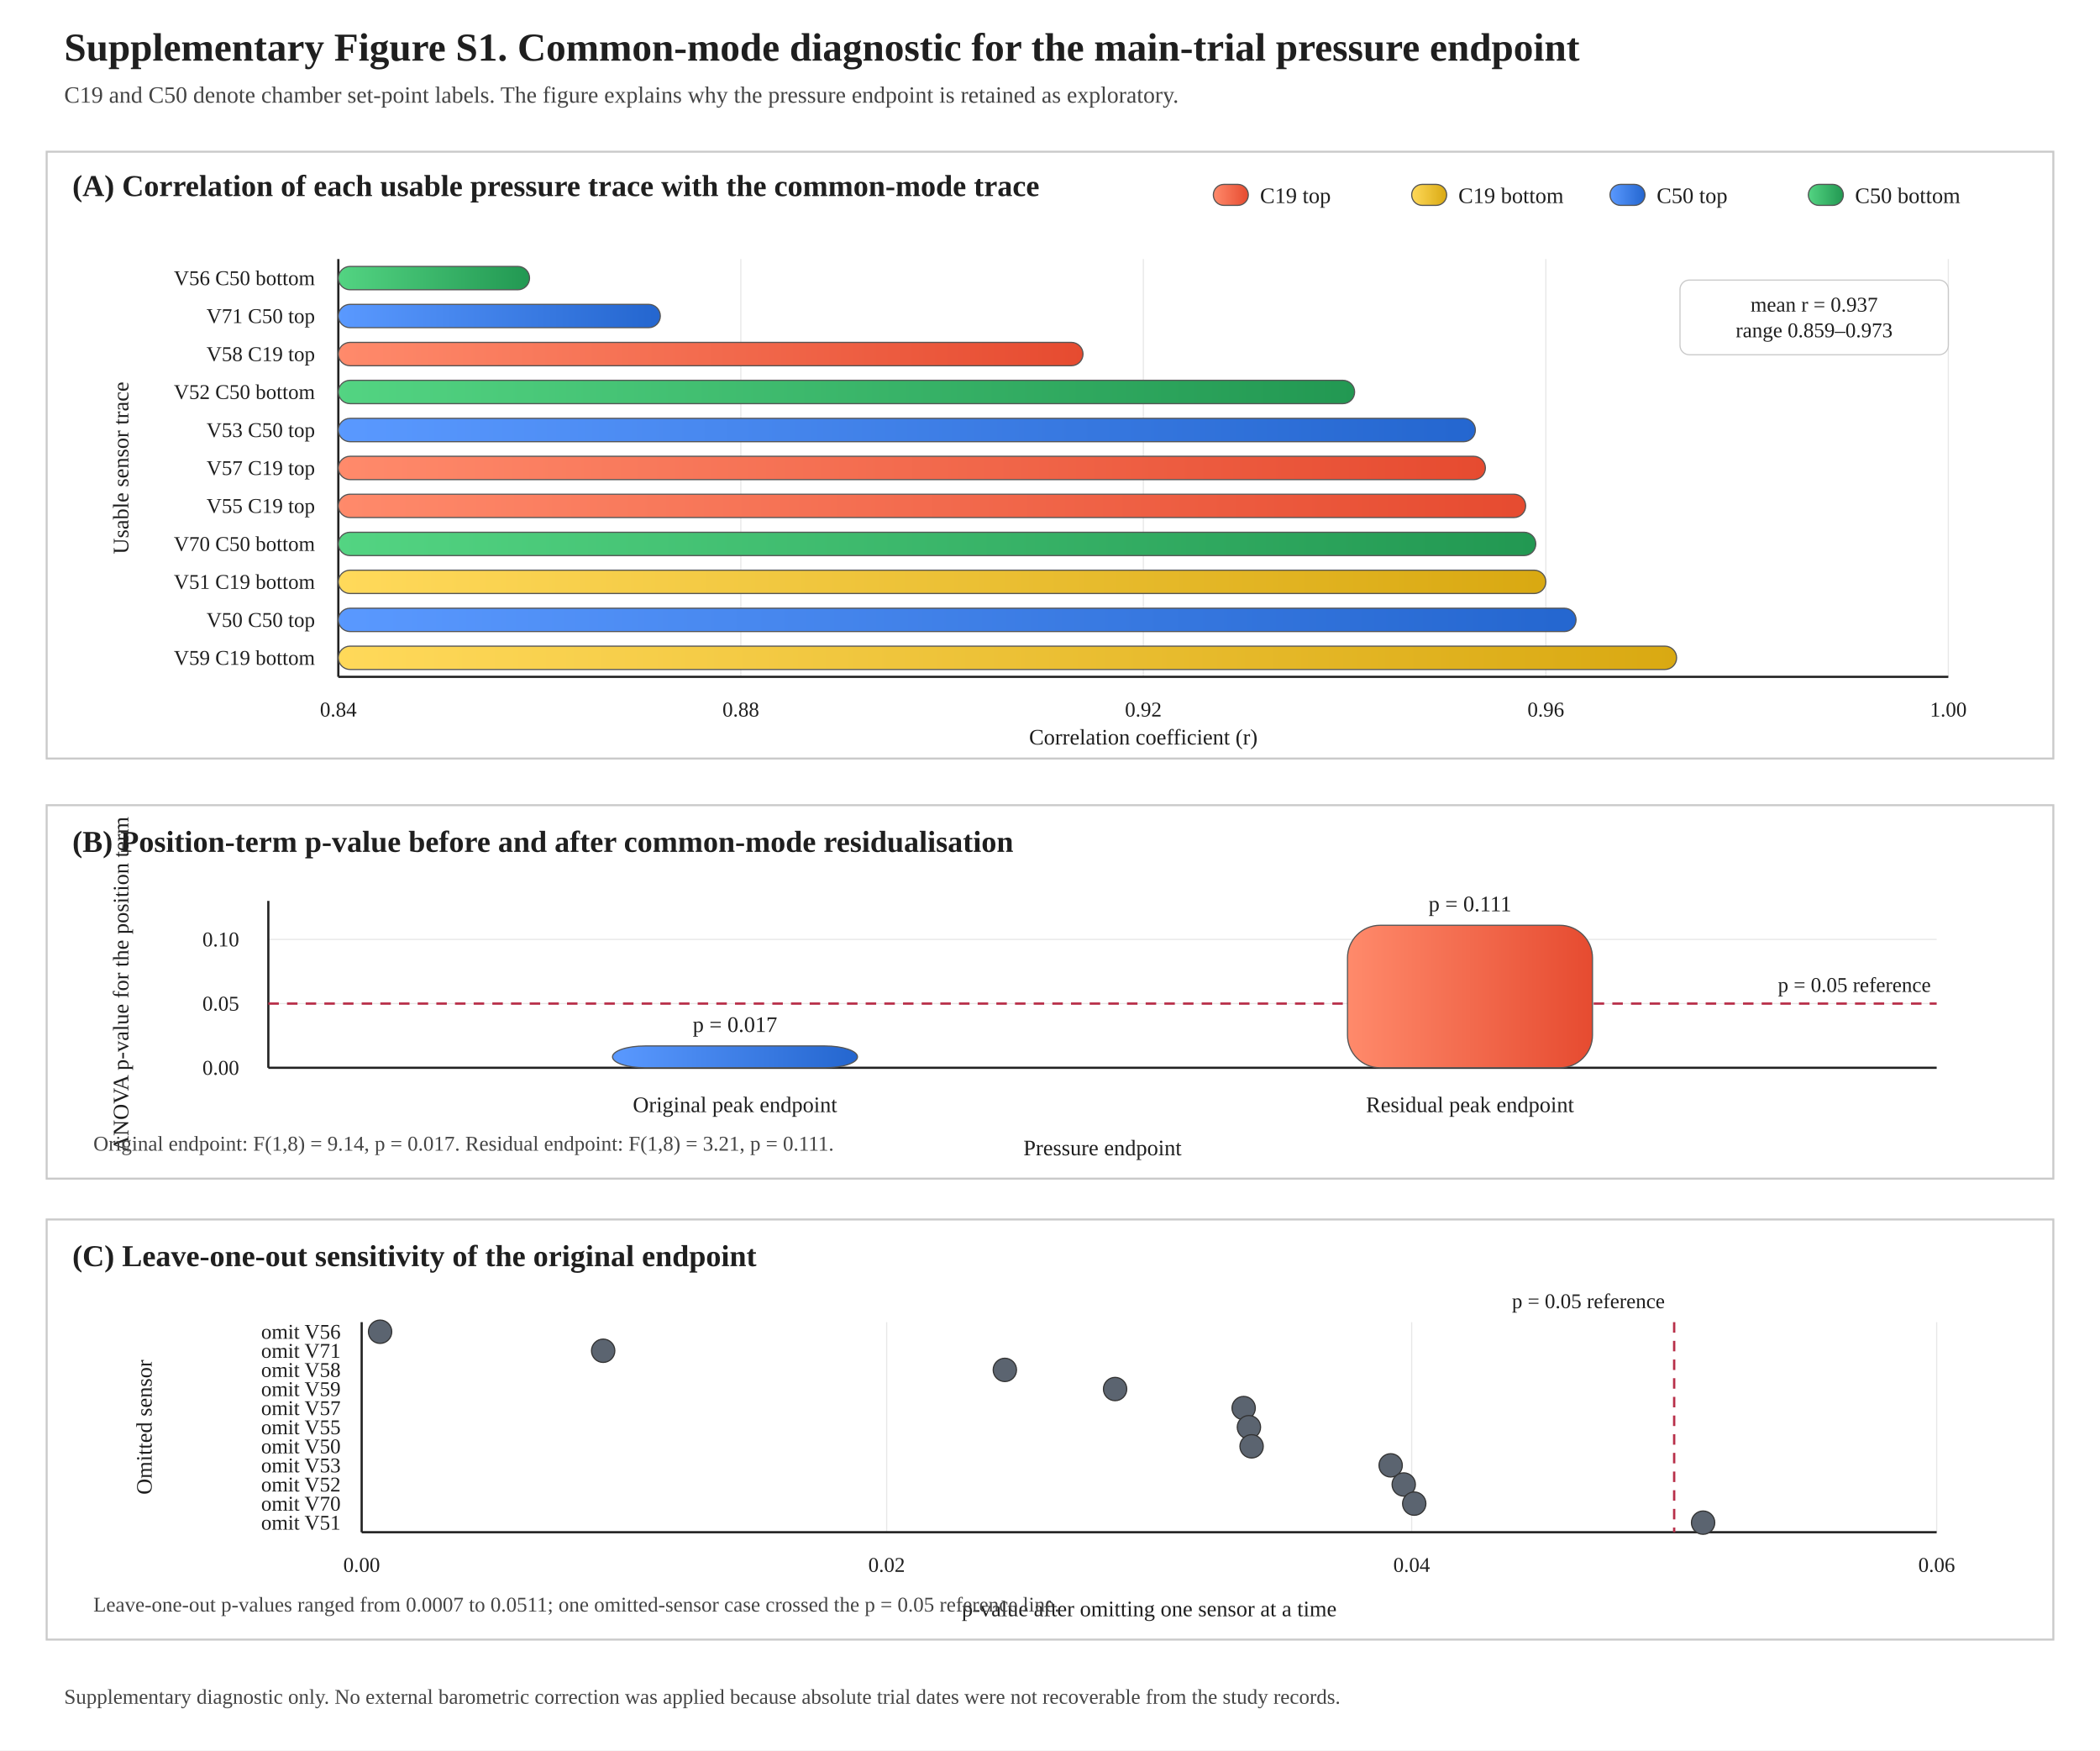
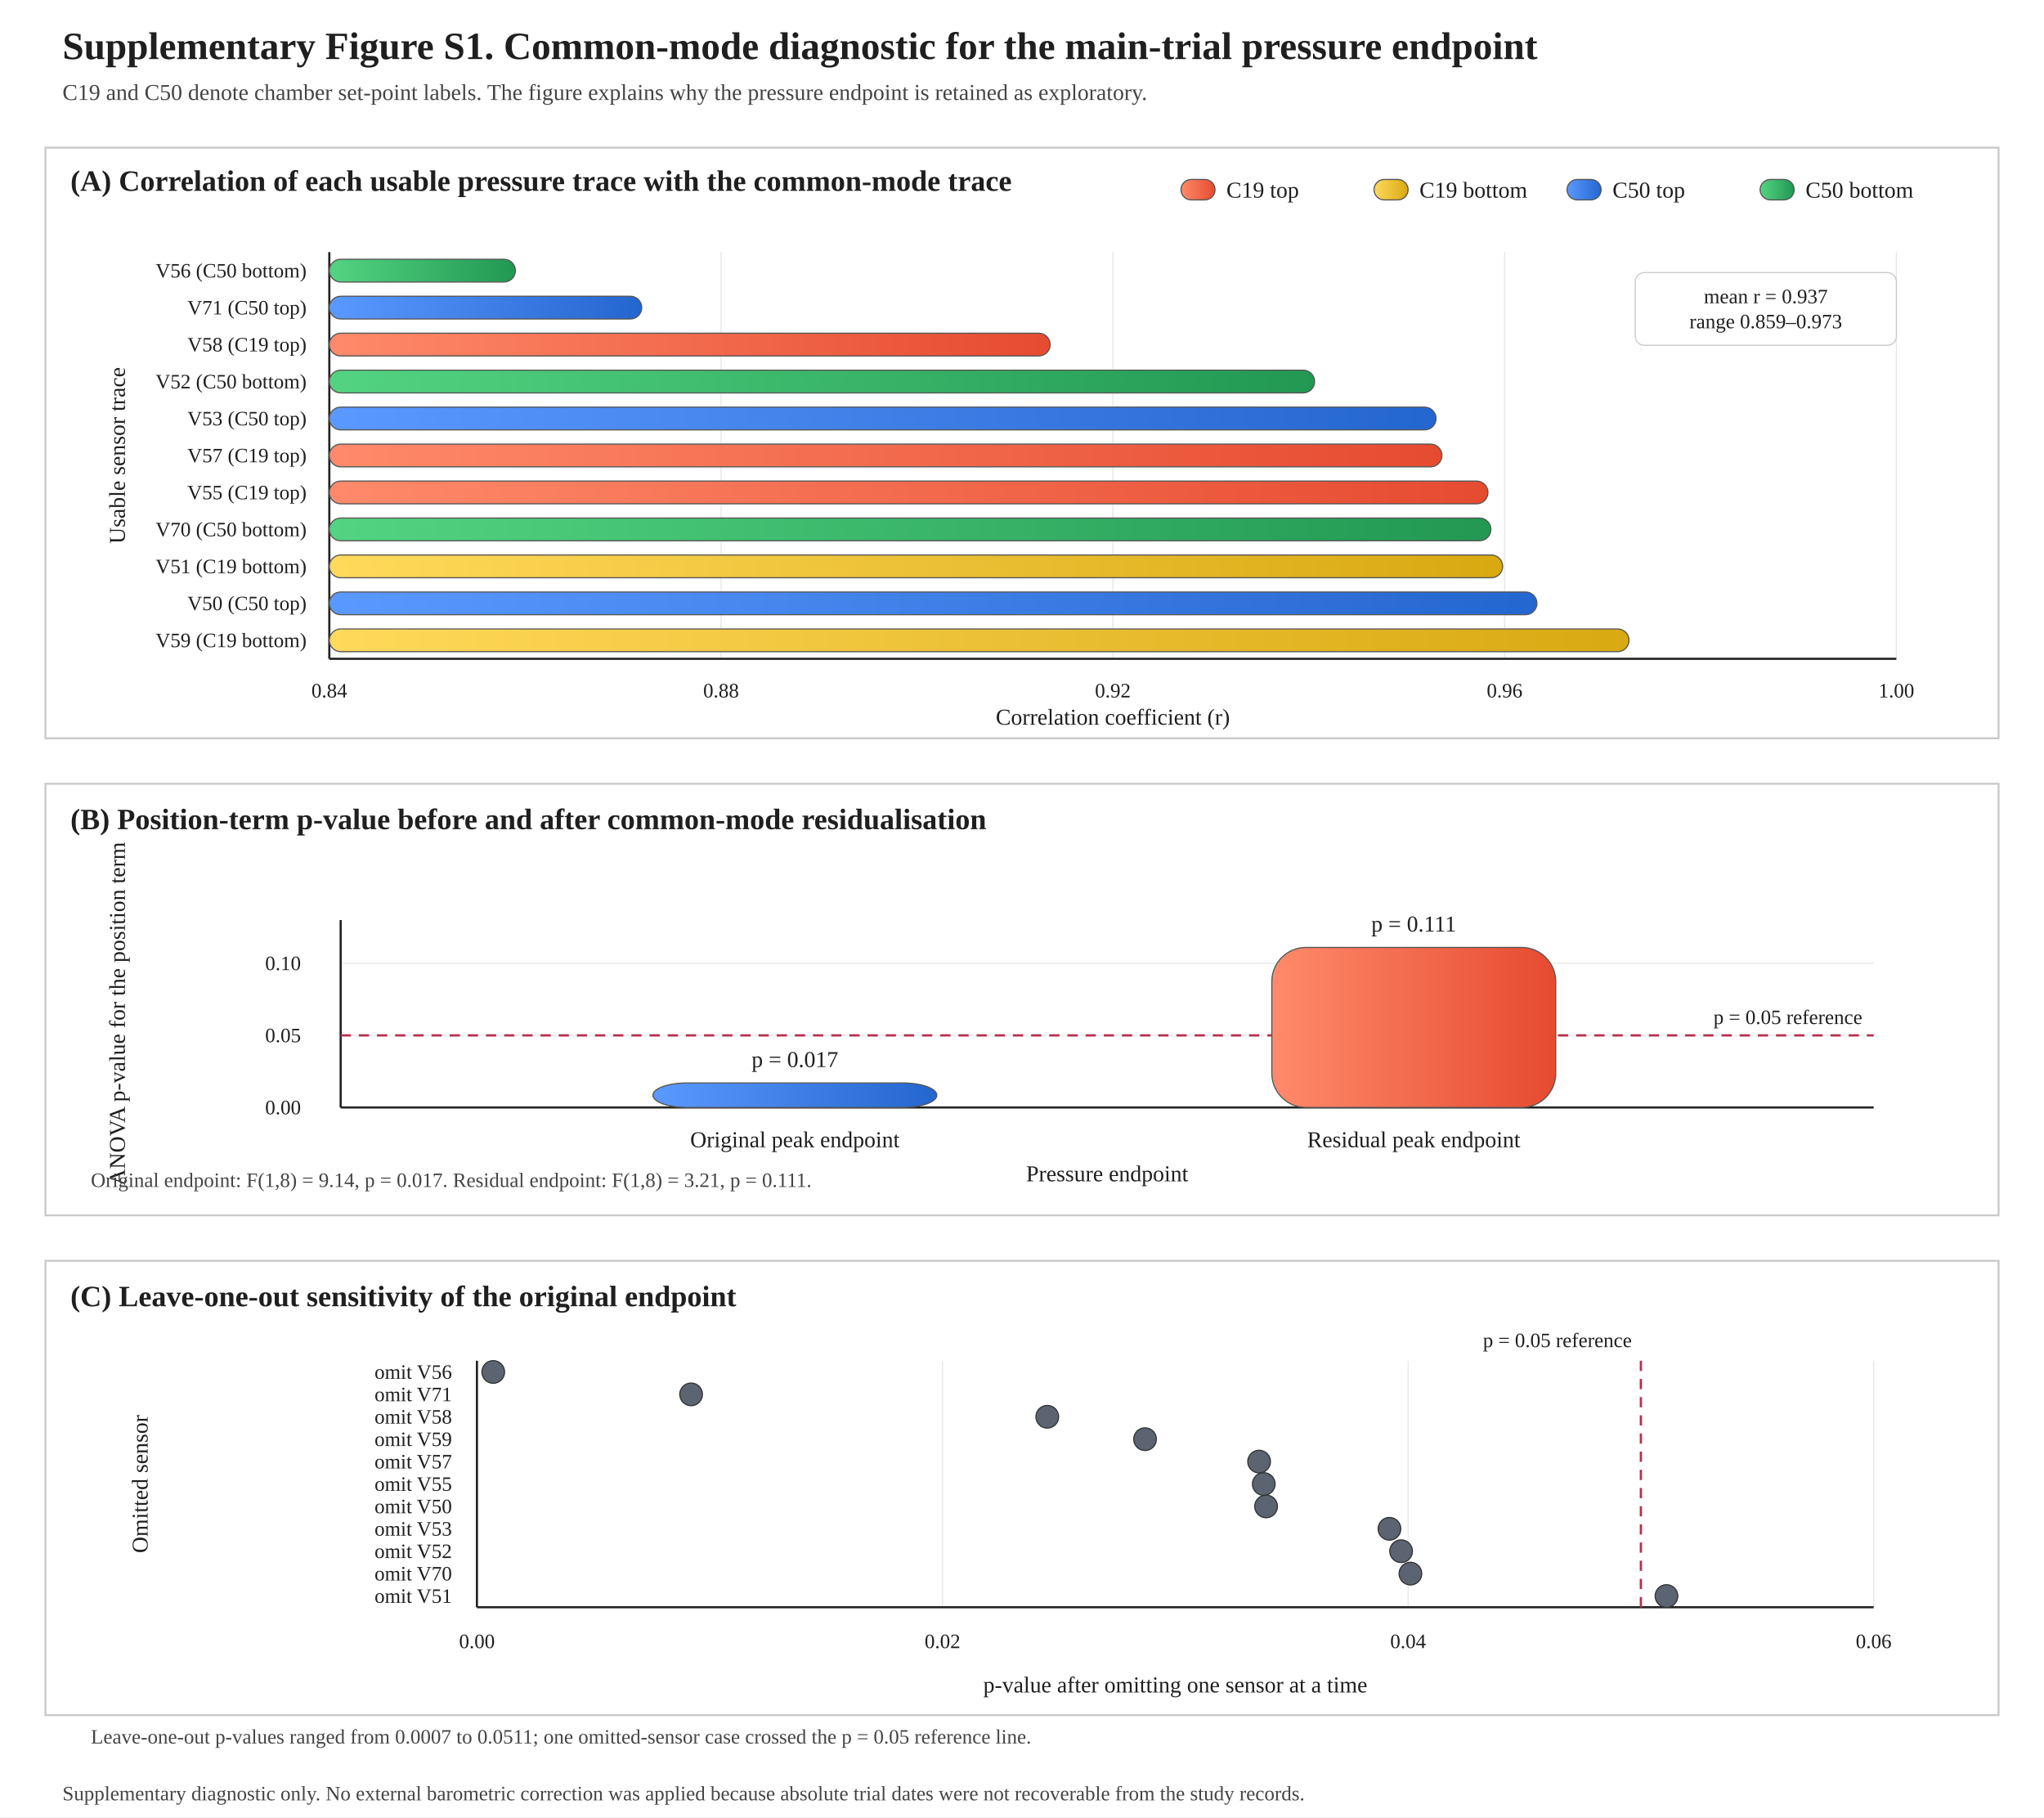
- <svg xmlns="http://www.w3.org/2000/svg" width="1800" height="1500" viewBox="0 0 1800 1500">
+ <svg xmlns="http://www.w3.org/2000/svg" width="1800" height="1600" viewBox="0 0 1800 1600">
  <defs>
    <linearGradient id="r" x1="0" x2="1">
      <stop offset="0%" stop-color="#ff8a6b" />
      <stop offset="100%" stop-color="#e64b30" />
    </linearGradient>
    <linearGradient id="y" x1="0" x2="1">
      <stop offset="0%" stop-color="#ffd95a" />
      <stop offset="100%" stop-color="#d9a912" />
    </linearGradient>
    <linearGradient id="bl" x1="0" x2="1">
      <stop offset="0%" stop-color="#5a99ff" />
      <stop offset="100%" stop-color="#2466cf" />
    </linearGradient>
    <linearGradient id="g" x1="0" x2="1">
      <stop offset="0%" stop-color="#53d482" />
      <stop offset="100%" stop-color="#229852" />
    </linearGradient>
  </defs>
-   <rect width="1800" height="1500" fill="white" />
-   <style>text{font-family:'Times New Roman',Times,serif;fill:#1f1f1f}.title{font-size:34px;font-weight:bold}.sub{font-size:20px;fill:#444}.panel{font-size:26px;font-weight:bold}.lab{font-size:19px}.tick{font-size:18px}.note{font-size:18px;fill:#444}.box{fill:white;stroke:#c9c9c9;stroke-width:1.7}.axis{stroke:#222;stroke-width:1.9}.grid{stroke:#e7e7e7;stroke-width:1}.ref{stroke:#b82f49;stroke-width:2;stroke-dasharray:9 7}</style>
+   <rect width="1800" height="1600" fill="white" />
+   <style>text{font-family:'Times New Roman',Times,serif;fill:#1f1f1f}.title{font-size:34px;font-weight:bold}.sub{font-size:20px;fill:#444}.panel{font-size:26px;font-weight:bold}.lab{font-size:20px}.tick{font-size:18px}.note{font-size:18px;fill:#444}.box{fill:white;stroke:#c9c9c9;stroke-width:1.7}.axis{stroke:#222;stroke-width:1.9}.grid{stroke:#e7e7e7;stroke-width:1}.ref{stroke:#b82f49;stroke-width:2;stroke-dasharray:9 7}</style>
  <text x="55" y="52" class="title">Supplementary Figure S1. Common-mode diagnostic for the main-trial pressure endpoint</text>
  <text x="55" y="88" class="sub">C19 and C50 denote chamber set-point labels. The figure explains why the pressure endpoint is retained as exploratory.</text>
  <rect x="40" y="130" width="1720" height="520" class="box" />
-   <rect x="40" y="690" width="1720" height="320" class="box" />
-   <rect x="40" y="1045" width="1720" height="360" class="box" />
+   <rect x="40" y="690" width="1720" height="380" class="box" />
+   <rect x="40" y="1110" width="1720" height="400" class="box" />
  <text x="62" y="168" class="panel">(A) Correlation of each usable pressure trace with the common-mode trace</text>
  <rect x="1040" y="158" width="30" height="18" rx="9" fill="url(#r)" stroke="#555" />
  <text x="1080" y="174" class="lab">C19 top</text>
  <rect x="1210" y="158" width="30" height="18" rx="9" fill="url(#y)" stroke="#555" />
  <text x="1250" y="174" class="lab">C19 bottom</text>
  <rect x="1380" y="158" width="30" height="18" rx="9" fill="url(#bl)" stroke="#555" />
  <text x="1420" y="174" class="lab">C50 top</text>
  <rect x="1550" y="158" width="30" height="18" rx="9" fill="url(#g)" stroke="#555" />
  <text x="1590" y="174" class="lab">C50 bottom</text>
-   <line x1="290.0" y1="222" x2="290.0" y2="580" class="grid" />
-   <text x="290.0" y="614" text-anchor="middle" class="tick">0.84</text>
-   <line x1="635.0" y1="222" x2="635.0" y2="580" class="grid" />
-   <text x="635.0" y="614" text-anchor="middle" class="tick">0.88</text>
-   <line x1="980.0" y1="222" x2="980.0" y2="580" class="grid" />
-   <text x="980.0" y="614" text-anchor="middle" class="tick">0.92</text>
-   <line x1="1325.0" y1="222" x2="1325.0" y2="580" class="grid" />
-   <text x="1325.0" y="614" text-anchor="middle" class="tick">0.96</text>
-   <line x1="1670.0" y1="222" x2="1670.0" y2="580" class="grid" />
-   <text x="1670.0" y="614" text-anchor="middle" class="tick">1.00</text>
+   <line x1="290" y1="222" x2="290" y2="580" class="grid" />
+   <text x="290" y="614" text-anchor="middle" class="tick">0.84</text>
+   <line x1="635" y1="222" x2="635" y2="580" class="grid" />
+   <text x="635" y="614" text-anchor="middle" class="tick">0.88</text>
+   <line x1="980" y1="222" x2="980" y2="580" class="grid" />
+   <text x="980" y="614" text-anchor="middle" class="tick">0.92</text>
+   <line x1="1325" y1="222" x2="1325" y2="580" class="grid" />
+   <text x="1325" y="614" text-anchor="middle" class="tick">0.96</text>
+   <line x1="1670" y1="222" x2="1670" y2="580" class="grid" />
+   <text x="1670" y="614" text-anchor="middle" class="tick">1.00</text>
  <line x1="290" y1="580" x2="1670" y2="580" class="axis" />
  <line x1="290" y1="222" x2="290" y2="580" class="axis" />
  <text x="980.0" y="638" text-anchor="middle" class="lab">Correlation coefficient (r)</text>
  <text x="110" y="401.0" transform="rotate(-90 110 401.0)" text-anchor="middle" class="lab">Usable sensor trace</text>
-   <text x="270" y="244.3" text-anchor="end" class="tick">V56 C50 bottom</text>
-   <rect x="290" y="228.3" width="163.9" height="20" rx="10" fill="url(#g)" stroke="#555" />
-   <text x="270" y="276.8" text-anchor="end" class="tick">V71 C50 top</text>
-   <rect x="290" y="260.8" width="276.0" height="20" rx="10" fill="url(#bl)" stroke="#555" />
-   <text x="270" y="309.4" text-anchor="end" class="tick">V58 C19 top</text>
-   <rect x="290" y="293.4" width="638.3" height="20" rx="10" fill="url(#r)" stroke="#555" />
-   <text x="270" y="341.9" text-anchor="end" class="tick">V52 C50 bottom</text>
-   <rect x="290" y="325.9" width="871.1" height="20" rx="10" fill="url(#g)" stroke="#555" />
-   <text x="270" y="374.5" text-anchor="end" class="tick">V53 C50 top</text>
-   <rect x="290" y="358.5" width="974.6" height="20" rx="10" fill="url(#bl)" stroke="#555" />
-   <text x="270" y="407.0" text-anchor="end" class="tick">V57 C19 top</text>
-   <rect x="290" y="391.0" width="983.2" height="20" rx="10" fill="url(#r)" stroke="#555" />
-   <text x="270" y="439.5" text-anchor="end" class="tick">V55 C19 top</text>
-   <rect x="290" y="423.5" width="1017.7" height="20" rx="10" fill="url(#r)" stroke="#555" />
-   <text x="270" y="472.1" text-anchor="end" class="tick">V70 C50 bottom</text>
-   <rect x="290" y="456.1" width="1026.4" height="20" rx="10" fill="url(#g)" stroke="#555" />
-   <text x="270" y="504.6" text-anchor="end" class="tick">V51 C19 bottom</text>
-   <rect x="290" y="488.6" width="1035.0" height="20" rx="10" fill="url(#y)" stroke="#555" />
-   <text x="270" y="537.2" text-anchor="end" class="tick">V50 C50 top</text>
-   <rect x="290" y="521.2" width="1060.9" height="20" rx="10" fill="url(#bl)" stroke="#555" />
-   <text x="270" y="569.7" text-anchor="end" class="tick">V59 C19 bottom</text>
-   <rect x="290" y="553.7" width="1147.1" height="20" rx="10" fill="url(#y)" stroke="#555" />
+   <text x="270" y="244.273" text-anchor="end" class="tick">V56 (C50 bottom)</text>
+   <rect x="290" y="228.273" width="163.875" height="20" rx="10" fill="url(#g)" stroke="#555" />
+   <text x="270" y="276.818" text-anchor="end" class="tick">V71 (C50 top)</text>
+   <rect x="290" y="260.818" width="275.138" height="20" rx="10" fill="url(#bl)" stroke="#555" />
+   <text x="270" y="309.364" text-anchor="end" class="tick">V58 (C19 top)</text>
+   <rect x="290" y="293.364" width="634.8" height="20" rx="10" fill="url(#r)" stroke="#555" />
+   <text x="270" y="341.909" text-anchor="end" class="tick">V52 (C50 bottom)</text>
+   <rect x="290" y="325.909" width="867.675" height="20" rx="10" fill="url(#g)" stroke="#555" />
+   <text x="270" y="374.455" text-anchor="end" class="tick">V53 (C50 top)</text>
+   <rect x="290" y="358.455" width="974.625" height="20" rx="10" fill="url(#bl)" stroke="#555" />
+   <text x="270" y="407.0" text-anchor="end" class="tick">V57 (C19 top)</text>
+   <rect x="290" y="391.0" width="979.8" height="20" rx="10" fill="url(#r)" stroke="#555" />
+   <text x="270" y="439.545" text-anchor="end" class="tick">V55 (C19 top)</text>
+   <rect x="290" y="423.545" width="1020.338" height="20" rx="10" fill="url(#r)" stroke="#555" />
+   <text x="270" y="472.091" text-anchor="end" class="tick">V70 (C50 bottom)</text>
+   <rect x="290" y="456.091" width="1022.925" height="20" rx="10" fill="url(#g)" stroke="#555" />
+   <text x="270" y="504.636" text-anchor="end" class="tick">V51 (C19 bottom)</text>
+   <rect x="290" y="488.636" width="1033.275" height="20" rx="10" fill="url(#y)" stroke="#555" />
+   <text x="270" y="537.182" text-anchor="end" class="tick">V50 (C50 top)</text>
+   <rect x="290" y="521.182" width="1063.463" height="20" rx="10" fill="url(#bl)" stroke="#555" />
+   <text x="270" y="569.727" text-anchor="end" class="tick">V59 (C19 bottom)</text>
+   <rect x="290" y="553.727" width="1144.538" height="20" rx="10" fill="url(#y)" stroke="#555" />
  <rect x="1440" y="240" width="230" height="64" rx="8" fill="white" stroke="#c9c9c9" />
  <text x="1555" y="267" text-anchor="middle" class="tick">mean r = 0.937</text>
  <text x="1555" y="289" text-anchor="middle" class="tick">range 0.859–0.973</text>
  <text x="62" y="730" class="panel">(B) Position-term p-value before and after common-mode residualisation</text>
-   <line x1="230" y1="915.0" x2="1660" y2="915.0" class="grid" />
-   <text x="205" y="921.0" text-anchor="end" class="tick">0.00</text>
-   <line x1="230" y1="860.0" x2="1660" y2="860.0" class="grid" />
-   <text x="205" y="866.0" text-anchor="end" class="tick">0.05</text>
-   <line x1="230" y1="805.0" x2="1660" y2="805.0" class="grid" />
-   <text x="205" y="811.0" text-anchor="end" class="tick">0.10</text>
-   <line x1="230" y1="915" x2="1660" y2="915" class="axis" />
-   <line x1="230" y1="772" x2="230" y2="915" class="axis" />
-   <line x1="230" y1="860.0" x2="1660" y2="860.0" class="ref" />
-   <text x="1655" y="850.0" text-anchor="end" class="tick" fill="#b82f49">p = 0.05 reference</text>
-   <text x="945.0" y="990" text-anchor="middle" class="lab">Pressure endpoint</text>
-   <text x="110" y="843.5" transform="rotate(-90 110 843.5)" text-anchor="middle" class="lab">ANOVA p-value for the position term</text>
-   <rect x="525" y="896.3" width="210" height="18.7" rx="28" fill="url(#bl)" stroke="#555" />
-   <text x="630" y="884.3" text-anchor="middle" class="lab">p = 0.017</text>
-   <text x="630" y="953" text-anchor="middle" class="lab">Original peak endpoint</text>
-   <rect x="1155" y="792.9" width="210" height="122.1" rx="28" fill="url(#r)" stroke="#555" />
-   <text x="1260" y="780.9" text-anchor="middle" class="lab">p = 0.111</text>
-   <text x="1260" y="953" text-anchor="middle" class="lab">Residual peak endpoint</text>
-   <text x="80" y="986" class="note">Original endpoint: F(1,8) = 9.14, p = 0.017. Residual endpoint: F(1,8) = 3.21, p = 0.111.</text>
-   <text x="62" y="1085" class="panel">(C) Leave-one-out sensitivity of the original endpoint</text>
-   <line x1="310.0" y1="1133" x2="310.0" y2="1313" class="grid" />
-   <text x="310.0" y="1347" text-anchor="middle" class="tick">0.00</text>
-   <line x1="760.0" y1="1133" x2="760.0" y2="1313" class="grid" />
-   <text x="760.0" y="1347" text-anchor="middle" class="tick">0.02</text>
-   <line x1="1210.0" y1="1133" x2="1210.0" y2="1313" class="grid" />
-   <text x="1210.0" y="1347" text-anchor="middle" class="tick">0.04</text>
-   <line x1="1660.0" y1="1133" x2="1660.0" y2="1313" class="grid" />
-   <text x="1660.0" y="1347" text-anchor="middle" class="tick">0.06</text>
-   <line x1="310" y1="1313" x2="1660" y2="1313" class="axis" />
-   <line x1="310" y1="1133" x2="310" y2="1313" class="axis" />
-   <line x1="1435.0" y1="1133" x2="1435.0" y2="1313" class="ref" />
-   <text x="1427.0" y="1121" text-anchor="end" class="tick" fill="#b82f49">p = 0.05 reference</text>
-   <text x="985.0" y="1385" text-anchor="middle" class="lab">p-value after omitting one sensor at a time</text>
-   <text x="130" y="1223.0" transform="rotate(-90 130 1223.0)" text-anchor="middle" class="lab">Omitted sensor</text>
-   <text x="292" y="1147.2" text-anchor="end" class="tick">omit V56</text>
-   <circle cx="325.8" cy="1141.2" r="10" fill="#5b6470" stroke="#333" />
-   <text x="292" y="1163.5" text-anchor="end" class="tick">omit V71</text>
-   <circle cx="517.0" cy="1157.5" r="10" fill="#5b6470" stroke="#333" />
-   <text x="292" y="1179.9" text-anchor="end" class="tick">omit V58</text>
-   <circle cx="861.3" cy="1173.9" r="10" fill="#5b6470" stroke="#333" />
-   <text x="292" y="1196.3" text-anchor="end" class="tick">omit V59</text>
-   <circle cx="955.8" cy="1190.3" r="10" fill="#5b6470" stroke="#333" />
-   <text x="292" y="1212.6" text-anchor="end" class="tick">omit V57</text>
-   <circle cx="1066.0" cy="1206.6" r="10" fill="#5b6470" stroke="#333" />
-   <text x="292" y="1229.0" text-anchor="end" class="tick">omit V55</text>
-   <circle cx="1070.5" cy="1223.0" r="10" fill="#5b6470" stroke="#333" />
-   <text x="292" y="1245.4" text-anchor="end" class="tick">omit V50</text>
-   <circle cx="1072.8" cy="1239.4" r="10" fill="#5b6470" stroke="#333" />
-   <text x="292" y="1261.7" text-anchor="end" class="tick">omit V53</text>
-   <circle cx="1192.0" cy="1255.7" r="10" fill="#5b6470" stroke="#333" />
-   <text x="292" y="1278.1" text-anchor="end" class="tick">omit V52</text>
-   <circle cx="1203.2" cy="1272.1" r="10" fill="#5b6470" stroke="#333" />
-   <text x="292" y="1294.5" text-anchor="end" class="tick">omit V70</text>
-   <circle cx="1212.2" cy="1288.5" r="10" fill="#5b6470" stroke="#333" />
-   <text x="292" y="1310.8" text-anchor="end" class="tick">omit V51</text>
-   <circle cx="1459.8" cy="1304.8" r="10" fill="#5b6470" stroke="#333" />
-   <text x="80" y="1381" class="note">Leave-one-out p-values ranged from 0.0007 to 0.0511; one omitted-sensor case crossed the p = 0.05 reference line.</text>
-   <text x="55" y="1460" class="note">Supplementary diagnostic only. No external barometric correction was applied because absolute trial dates were not recoverable from the study records.</text>
+   <line x1="300" y1="975.0" x2="1650" y2="975.0" class="grid" />
+   <text x="265" y="981.0" text-anchor="end" class="tick">0.00</text>
+   <line x1="300" y1="911.538" x2="1650" y2="911.538" class="grid" />
+   <text x="265" y="917.538" text-anchor="end" class="tick">0.05</text>
+   <line x1="300" y1="848.077" x2="1650" y2="848.077" class="grid" />
+   <text x="265" y="854.077" text-anchor="end" class="tick">0.10</text>
+   <line x1="300" y1="810" x2="300" y2="975" class="axis" />
+   <line x1="300" y1="975" x2="1650" y2="975" class="axis" />
+   <line x1="300" y1="911.538" x2="1650" y2="911.538" class="ref" />
+   <text x="1640" y="901.538" text-anchor="end" class="tick" fill="#b82f49">p = 0.05 reference</text>
+   <text x="975.0" y="1040" text-anchor="middle" class="lab">Pressure endpoint</text>
+   <text x="110" y="892.5" transform="rotate(-90 110 892.5)" text-anchor="middle" class="lab">ANOVA p-value for the position term</text>
+   <rect x="575.0" y="953.423" width="250" height="21.577" rx="30" fill="url(#bl)" stroke="#555" />
+   <text x="700" y="939.423" text-anchor="middle" class="lab">p = 0.017</text>
+   <text x="700" y="1010" text-anchor="middle" class="lab">Original peak endpoint</text>
+   <rect x="1120.0" y="834.115" width="250" height="140.885" rx="30" fill="url(#r)" stroke="#555" />
+   <text x="1245" y="820.115" text-anchor="middle" class="lab">p = 0.111</text>
+   <text x="1245" y="1010" text-anchor="middle" class="lab">Residual peak endpoint</text>
+   <text x="80" y="1045" class="note">Original endpoint: F(1,8) = 9.14, p = 0.017. Residual endpoint: F(1,8) = 3.21, p = 0.111.</text>
+   <text x="62" y="1150" class="panel">(C) Leave-one-out sensitivity of the original endpoint</text>
+   <line x1="420.0" y1="1198" x2="420.0" y2="1415" class="grid" />
+   <text x="420.0" y="1451" text-anchor="middle" class="tick">0.00</text>
+   <line x1="830.0" y1="1198" x2="830.0" y2="1415" class="grid" />
+   <text x="830.0" y="1451" text-anchor="middle" class="tick">0.02</text>
+   <line x1="1240.0" y1="1198" x2="1240.0" y2="1415" class="grid" />
+   <text x="1240.0" y="1451" text-anchor="middle" class="tick">0.04</text>
+   <line x1="1650.0" y1="1198" x2="1650.0" y2="1415" class="grid" />
+   <text x="1650.0" y="1451" text-anchor="middle" class="tick">0.06</text>
+   <line x1="420" y1="1198" x2="420" y2="1415" class="axis" />
+   <line x1="420" y1="1415" x2="1650" y2="1415" class="axis" />
+   <line x1="1445.0" y1="1198" x2="1445.0" y2="1415" class="ref" />
+   <text x="1437.0" y="1186" text-anchor="end" class="tick" fill="#b82f49">p = 0.05 reference</text>
+   <text x="1035.0" y="1490" text-anchor="middle" class="lab">p-value after omitting one sensor at a time</text>
+   <text x="130" y="1306.5" transform="rotate(-90 130 1306.5)" text-anchor="middle" class="lab">Omitted sensor</text>
+   <text x="398" y="1213.864" text-anchor="end" class="tick">omit V56</text>
+   <circle cx="434.35" cy="1207.864" r="10" fill="#5b6470" stroke="#333" />
+   <text x="398" y="1233.591" text-anchor="end" class="tick">omit V71</text>
+   <circle cx="608.6" cy="1227.591" r="10" fill="#5b6470" stroke="#333" />
+   <text x="398" y="1253.318" text-anchor="end" class="tick">omit V58</text>
+   <circle cx="922.25" cy="1247.318" r="10" fill="#5b6470" stroke="#333" />
+   <text x="398" y="1273.045" text-anchor="end" class="tick">omit V59</text>
+   <circle cx="1008.35" cy="1267.045" r="10" fill="#5b6470" stroke="#333" />
+   <text x="398" y="1292.773" text-anchor="end" class="tick">omit V57</text>
+   <circle cx="1108.8" cy="1286.773" r="10" fill="#5b6470" stroke="#333" />
+   <text x="398" y="1312.5" text-anchor="end" class="tick">omit V55</text>
+   <circle cx="1112.9" cy="1306.5" r="10" fill="#5b6470" stroke="#333" />
+   <text x="398" y="1332.227" text-anchor="end" class="tick">omit V50</text>
+   <circle cx="1114.95" cy="1326.227" r="10" fill="#5b6470" stroke="#333" />
+   <text x="398" y="1351.955" text-anchor="end" class="tick">omit V53</text>
+   <circle cx="1223.6" cy="1345.955" r="10" fill="#5b6470" stroke="#333" />
+   <text x="398" y="1371.682" text-anchor="end" class="tick">omit V52</text>
+   <circle cx="1233.85" cy="1365.682" r="10" fill="#5b6470" stroke="#333" />
+   <text x="398" y="1391.409" text-anchor="end" class="tick">omit V70</text>
+   <circle cx="1242.05" cy="1385.409" r="10" fill="#5b6470" stroke="#333" />
+   <text x="398" y="1411.136" text-anchor="end" class="tick">omit V51</text>
+   <circle cx="1467.55" cy="1405.136" r="10" fill="#5b6470" stroke="#333" />
+   <text x="80" y="1535" class="note">Leave-one-out p-values ranged from 0.0007 to 0.0511; one omitted-sensor case crossed the p = 0.05 reference line.</text>
+   <text x="55" y="1585" class="note">Supplementary diagnostic only. No external barometric correction was applied because absolute trial dates were not recoverable from the study records.</text>
</svg>
